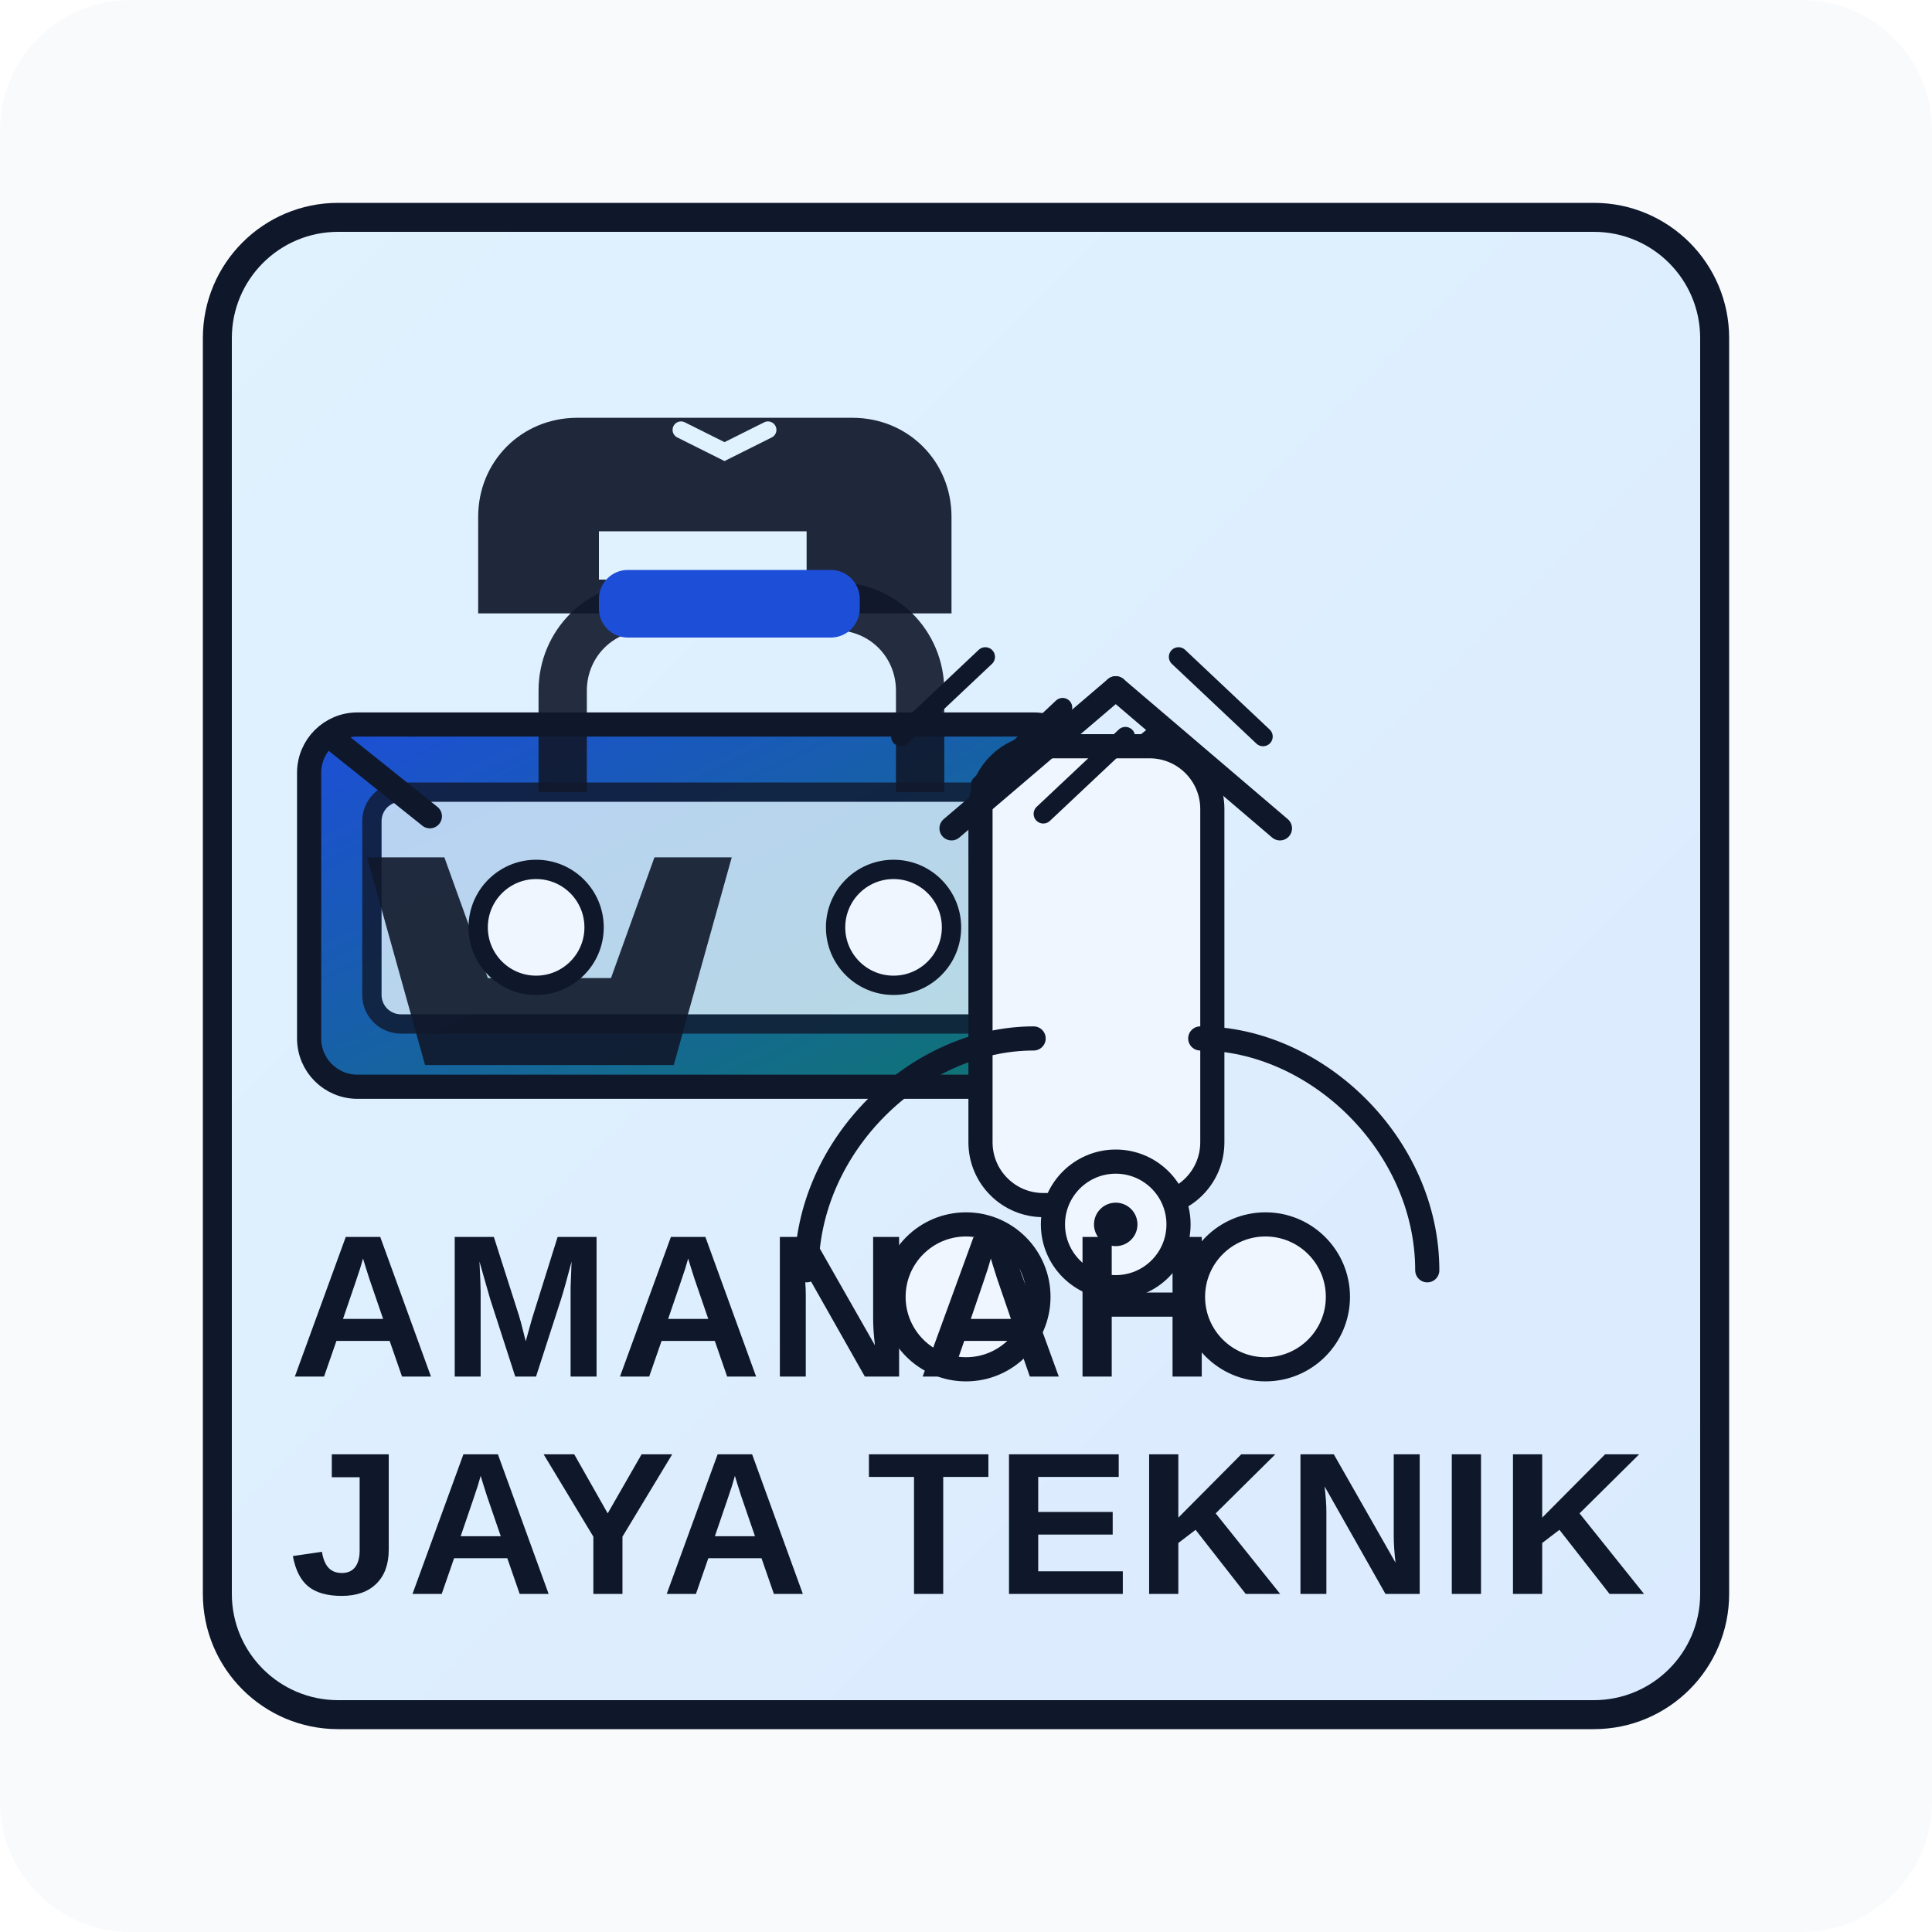
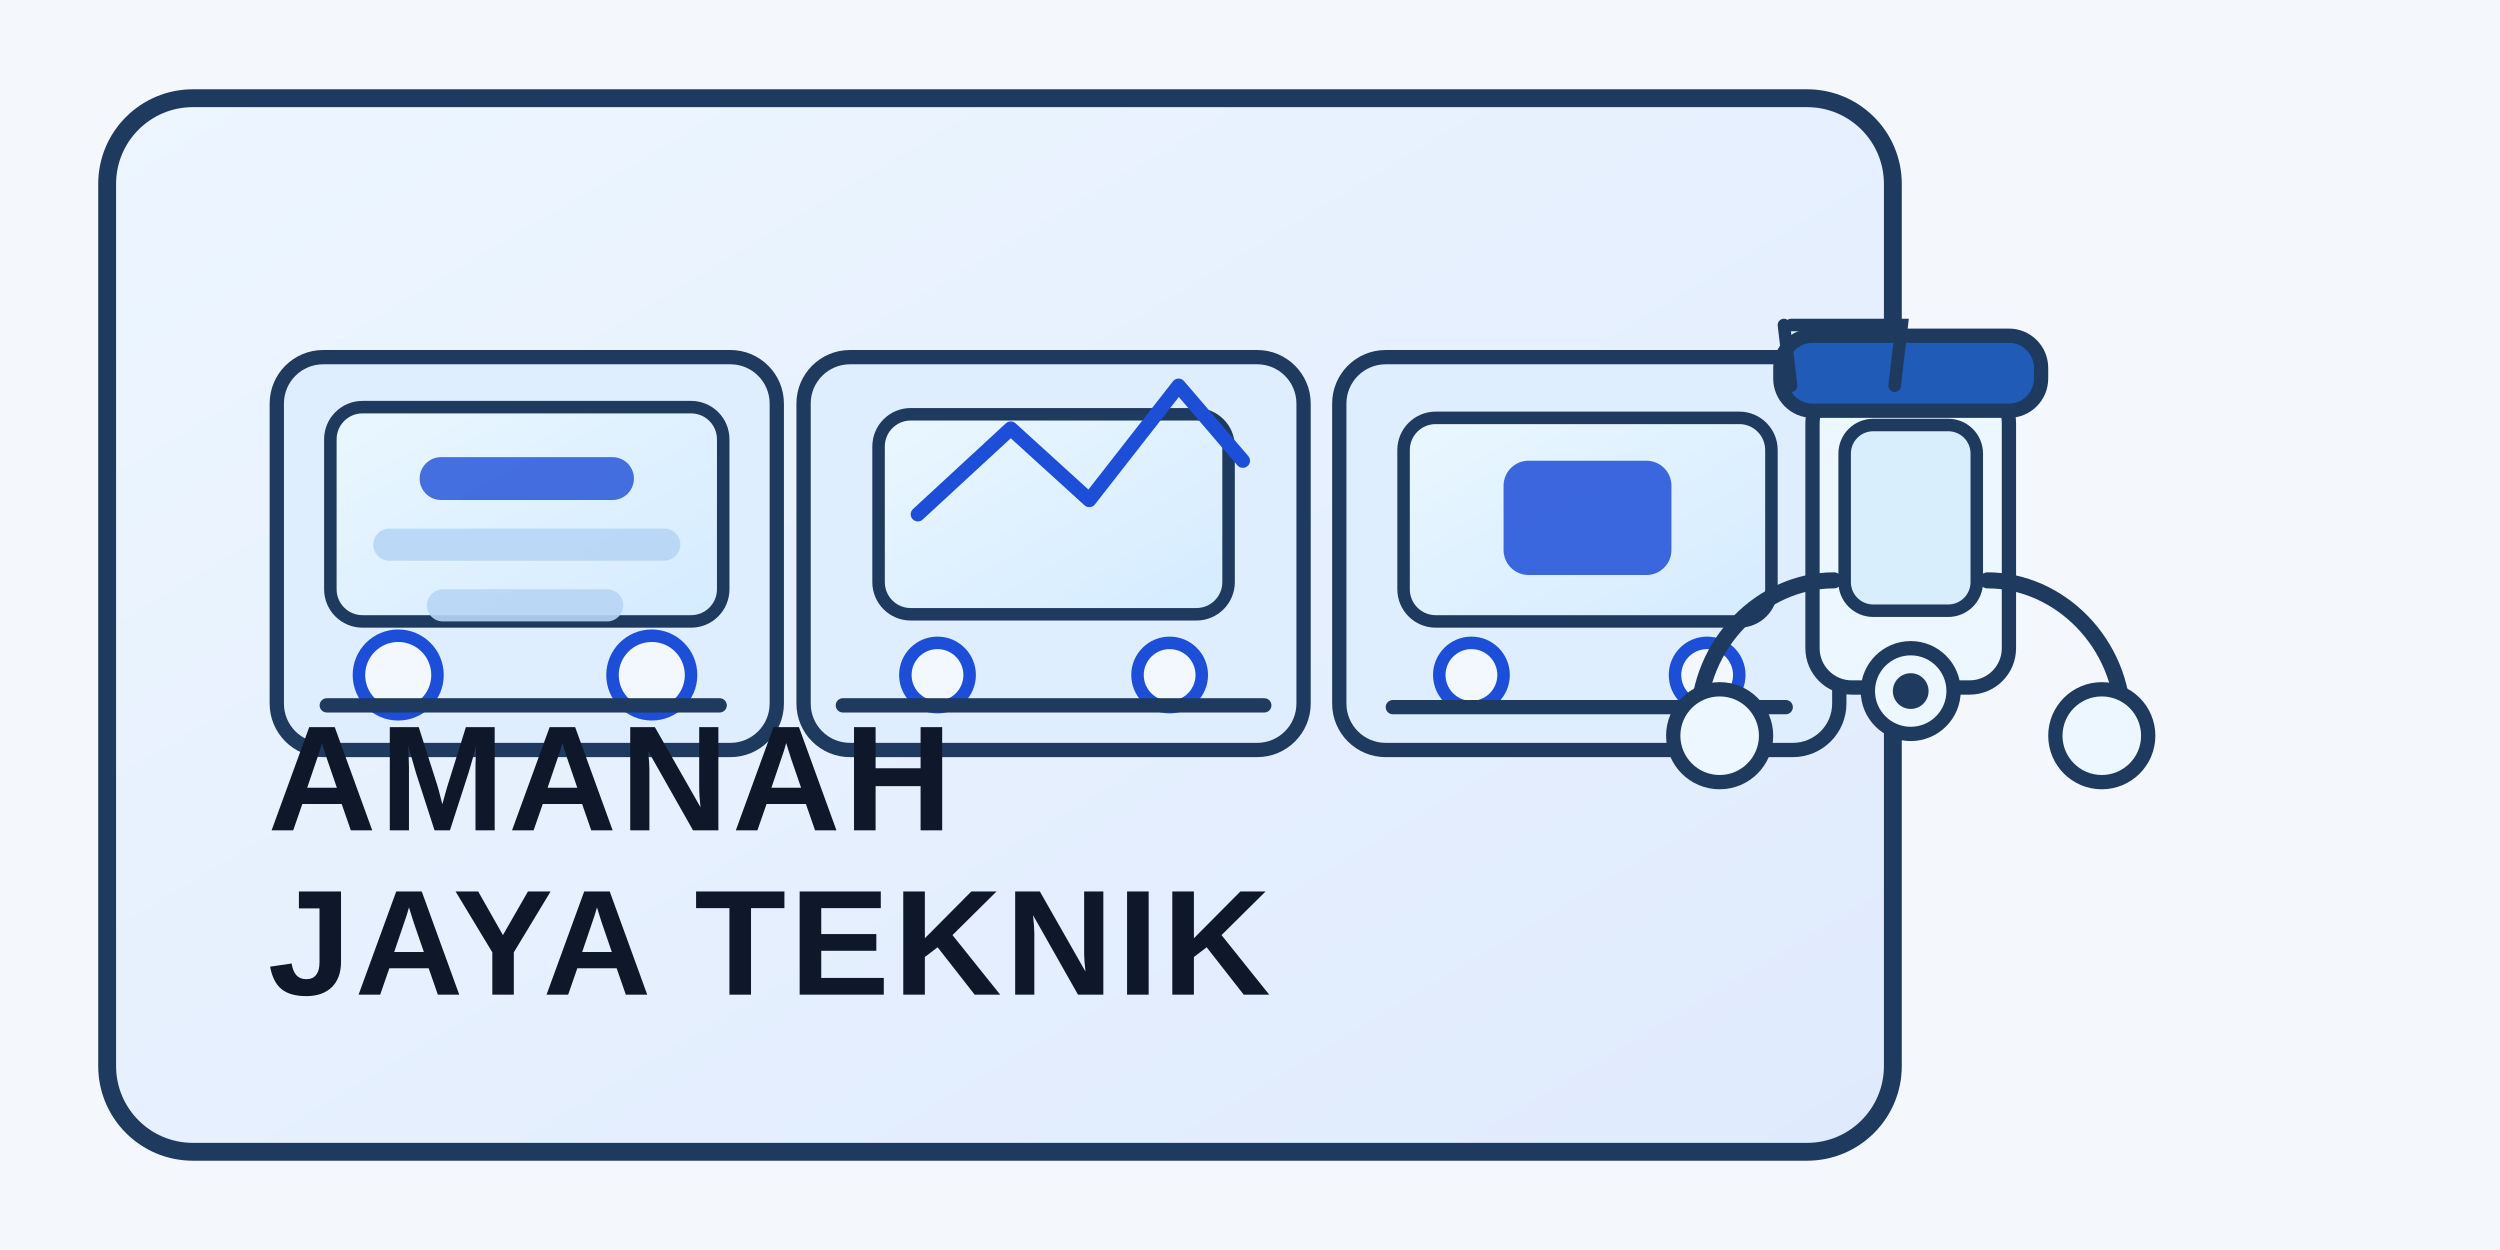
- <svg xmlns="http://www.w3.org/2000/svg" viewBox="0 0 800 800" role="img" aria-labelledby="title desc">
+ <svg xmlns="http://www.w3.org/2000/svg" viewBox="0 0 1400 700" role="img" aria-labelledby="title desc">
  <defs>
    <linearGradient id="bg" x1="0" x2="1" y1="0" y2="1">
-       <stop offset="0%" stop-color="#e0f2fe" />
-       <stop offset="100%" stop-color="#dbeafe" />
+       <stop offset="0%" stop-color="#edf6ff" />
+       <stop offset="100%" stop-color="#dfeafd" />
    </linearGradient>
    <linearGradient id="panel" x1="0" x2="1" y1="0" y2="1">
-       <stop offset="0%" stop-color="#1d4ed8" />
-       <stop offset="100%" stop-color="#0f766e" />
+       <stop offset="0%" stop-color="#1f5bb7" />
+       <stop offset="100%" stop-color="#0d6dba" />
+     </linearGradient>
+     <linearGradient id="card" x1="0" x2="1" y1="0" y2="1">
+       <stop offset="0%" stop-color="#eaf7ff" />
+       <stop offset="100%" stop-color="#d4ebff" />
    </linearGradient>
  </defs>
-   <rect width="800" height="800" rx="54" fill="#f8fafc" />
-   <rect x="90" y="90" width="620" height="620" rx="50" fill="url(#bg)" stroke="#0f172a" stroke-width="12" />
-   <g transform="translate(128 150)">
-     <rect x="0" y="150" width="320" height="150" rx="20" fill="url(#panel)" stroke="#0f172a" stroke-width="10" />
-     <rect x="26" y="178" width="270" height="96" rx="12" fill="#e0f2fe" opacity="0.8" stroke="#0f172a" stroke-width="8" />
-     <path d="M24 205h32l18 50h51l18-50h32l-24 86H48z" fill="#0f172a" opacity="0.9" />
-     <path d="M95 178h20v-42c0-14 11-25 25-25h78c14 0 25 11 25 25v42h20v-42c0-25-20-45-45-45H140c-25 0-45 20-45 45z" fill="#0f172a" opacity="0.9" />
-     <path d="M10 156l40 32m300-32l-40 32" stroke="#0f172a" stroke-width="10" stroke-linecap="round" />
-     <circle cx="94" cy="234" r="24" fill="#eff6ff" stroke="#0f172a" stroke-width="8" />
-     <circle cx="242" cy="234" r="24" fill="#eff6ff" stroke="#0f172a" stroke-width="8" />
-     <path d="M70 64c0-23 18-41 41-41h114c23 0 41 18 41 41v40H70z" fill="#0f172a" opacity="0.92" />
-     <path d="M120 70h86v20h-86z" fill="#e0f2fe" />
-     <path d="M154 28l18 9 18-9" fill="none" stroke="#e0f2fe" stroke-width="7" stroke-linecap="round" />
-     <rect x="120" y="86" width="108" height="28" rx="12" fill="#1d4ed8" />
-   </g>
-   <g transform="translate(360 175)">
-     <rect x="46" y="134" width="96" height="190" rx="26" fill="#eff6ff" stroke="#0f172a" stroke-width="10" />
-     <path d="M102 110l68 58" stroke="#0f172a" stroke-width="10" stroke-linecap="round" />
-     <path d="M102 110L34 168" stroke="#0f172a" stroke-width="10" stroke-linecap="round" />
-     <circle cx="102" cy="332" r="26" fill="#eff6ff" stroke="#0f172a" stroke-width="10" />
-     <circle cx="102" cy="332" r="9" fill="#0f172a" />
-     <path d="M137 255c48 0 94 44 94 96" fill="none" stroke="#0f172a" stroke-width="10" stroke-linecap="round" />
-     <path d="M68 255c-48 0-94 44-94 96" fill="none" stroke="#0f172a" stroke-width="10" stroke-linecap="round" />
-     <circle cx="40" cy="362" r="30" fill="#eff6ff" stroke="#0f172a" stroke-width="10" />
-     <circle cx="164" cy="362" r="30" fill="#eff6ff" stroke="#0f172a" stroke-width="10" />
-     <path d="M46 150l34-32m-8 44l34-32m-93 0l35-33m80 0l35 33" stroke="#0f172a" stroke-width="8" stroke-linecap="round" />
-   </g>
-   <g transform="translate(120 450)">
-     <text x="0" y="120" font-family="Arial, Helvetica, sans-serif" font-weight="900" font-size="84" fill="#0f172a" letter-spacing="2">AMANAH</text>
-     <text x="0" y="210" font-family="Arial, Helvetica, sans-serif" font-weight="900" font-size="84" fill="#0f172a" letter-spacing="2">JAYA TEKNIK</text>
+   <rect width="1400" height="700" fill="#f4f7fb" />
+   <g transform="translate(60 55)">
+     <rect x="0" y="0" width="1000" height="590" rx="48" fill="url(#bg)" stroke="#1e3a5f" stroke-width="10" />
+     <g transform="translate(95 145)">
+       <rect x="0" y="0" width="280" height="220" rx="26" fill="#dfeeff" stroke="#1e3a5f" stroke-width="8" />
+       <rect x="30" y="28" width="220" height="120" rx="18" fill="url(#card)" stroke="#1e3a5f" stroke-width="7" />
+       <rect x="80" y="56" width="120" height="24" rx="12" fill="#1d4ed8" opacity="0.8" />
+       <rect x="54" y="96" width="172" height="18" rx="9" fill="#b7d6f5" opacity="0.9" />
+       <rect x="84" y="130" width="110" height="18" rx="9" fill="#b7d6f5" opacity="0.9" />
+       <circle cx="68" cy="178" r="22" fill="#f3f8ff" stroke="#1d4ed8" stroke-width="7" />
+       <circle cx="210" cy="178" r="22" fill="#f3f8ff" stroke="#1d4ed8" stroke-width="7" />
+       <path d="M28 195h220" stroke="#1e3a5f" stroke-width="8" stroke-linecap="round" />
+     </g>
+     <g transform="translate(390 145)">
+       <rect x="0" y="0" width="280" height="220" rx="26" fill="#dfeeff" stroke="#1e3a5f" stroke-width="8" />
+       <rect x="42" y="32" width="196" height="112" rx="18" fill="url(#card)" stroke="#1e3a5f" stroke-width="7" />
+       <path d="M64 88l52-48 44 40 50-64 36 42" fill="none" stroke="#1d4ed8" stroke-width="8" stroke-linecap="round" stroke-linejoin="round" />
+       <circle cx="75" cy="178" r="18" fill="#f3f8ff" stroke="#1d4ed8" stroke-width="7" />
+       <circle cx="205" cy="178" r="18" fill="#f3f8ff" stroke="#1d4ed8" stroke-width="7" />
+       <path d="M22 195h236" stroke="#1e3a5f" stroke-width="8" stroke-linecap="round" />
+     </g>
+     <g transform="translate(690 145)">
+       <rect x="0" y="0" width="280" height="220" rx="26" fill="#dfeeff" stroke="#1e3a5f" stroke-width="8" />
+       <rect x="36" y="34" width="206" height="114" rx="18" fill="url(#card)" stroke="#1e3a5f" stroke-width="7" />
+       <rect x="92" y="58" width="94" height="64" rx="14" fill="#1d4ed8" opacity="0.85" />
+       <circle cx="74" cy="178" r="18" fill="#f3f8ff" stroke="#1d4ed8" stroke-width="7" />
+       <circle cx="206" cy="178" r="18" fill="#f3f8ff" stroke="#1d4ed8" stroke-width="7" />
+       <path d="M30 196h220" stroke="#1e3a5f" stroke-width="8" stroke-linecap="round" />
+     </g>
+     <g transform="translate(955 65)">
+       <rect x="0" y="95" width="110" height="170" rx="22" fill="#edf7ff" stroke="#1e3a5f" stroke-width="8" />
+       <rect x="18" y="118" width="74" height="104" rx="16" fill="#d8eefc" stroke="#1e3a5f" stroke-width="7" />
+       <rect x="-18" y="68" width="146" height="42" rx="18" fill="#1f5bb7" stroke="#1e3a5f" stroke-width="8" />
+       <circle cx="55" cy="267" r="24" fill="#edf7ff" stroke="#1e3a5f" stroke-width="8" />
+       <circle cx="55" cy="267" r="10" fill="#1e3a5f" />
+       <path d="M98 205c40 0 76 35 76 80" fill="none" stroke="#1e3a5f" stroke-width="9" stroke-linecap="round" />
+       <path d="M12 205c-40 0-76 35-76 80" fill="none" stroke="#1e3a5f" stroke-width="9" stroke-linecap="round" />
+       <circle cx="-52" cy="292" r="26" fill="#edf7ff" stroke="#1e3a5f" stroke-width="8" />
+       <circle cx="162" cy="292" r="26" fill="#edf7ff" stroke="#1e3a5f" stroke-width="8" />
+       <path d="M-12 62h62l-4 34m-58 0l-4-34" fill="none" stroke="#1e3a5f" stroke-width="7" stroke-linecap="round" />
+     </g>
+     <g transform="translate(90 410)">
+       <text x="0" y="0" font-family="Arial, Helvetica, sans-serif" font-weight="900" font-size="84" fill="#0f172a" letter-spacing="2">AMANAH</text>
+       <text x="0" y="92" font-family="Arial, Helvetica, sans-serif" font-weight="900" font-size="84" fill="#0f172a" letter-spacing="2">JAYA TEKNIK</text>
+     </g>
  </g>
</svg>
